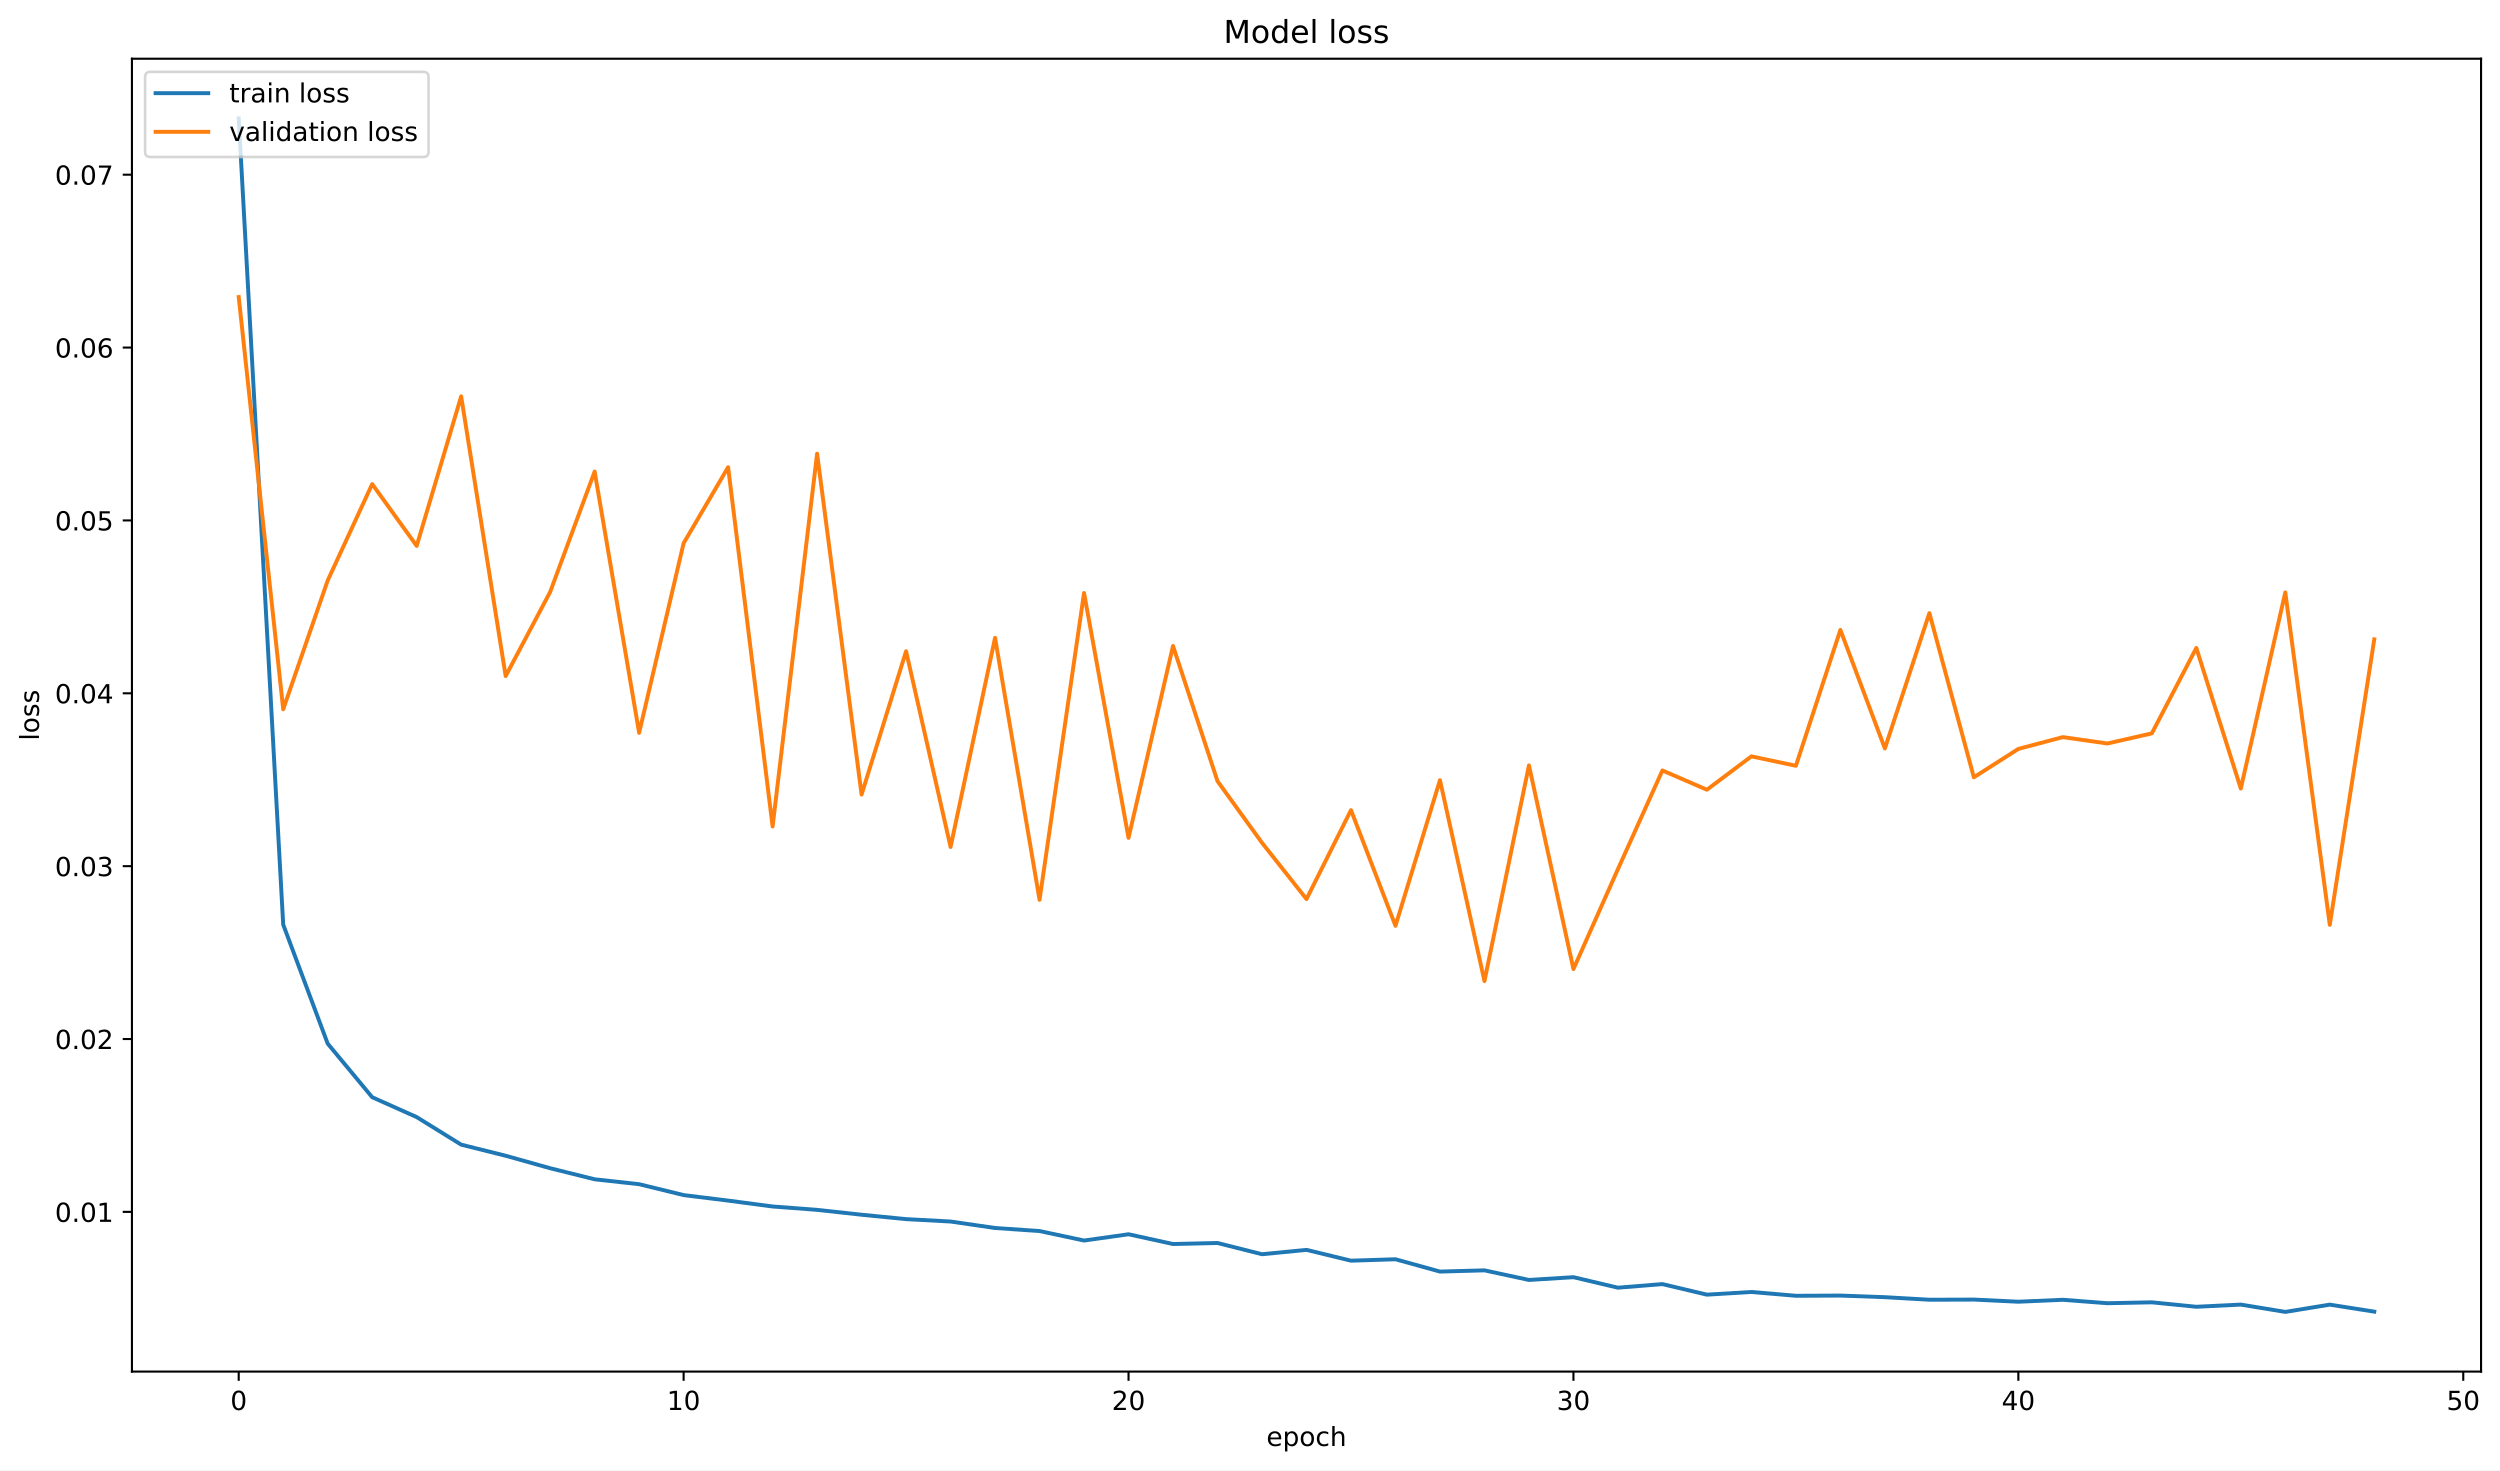
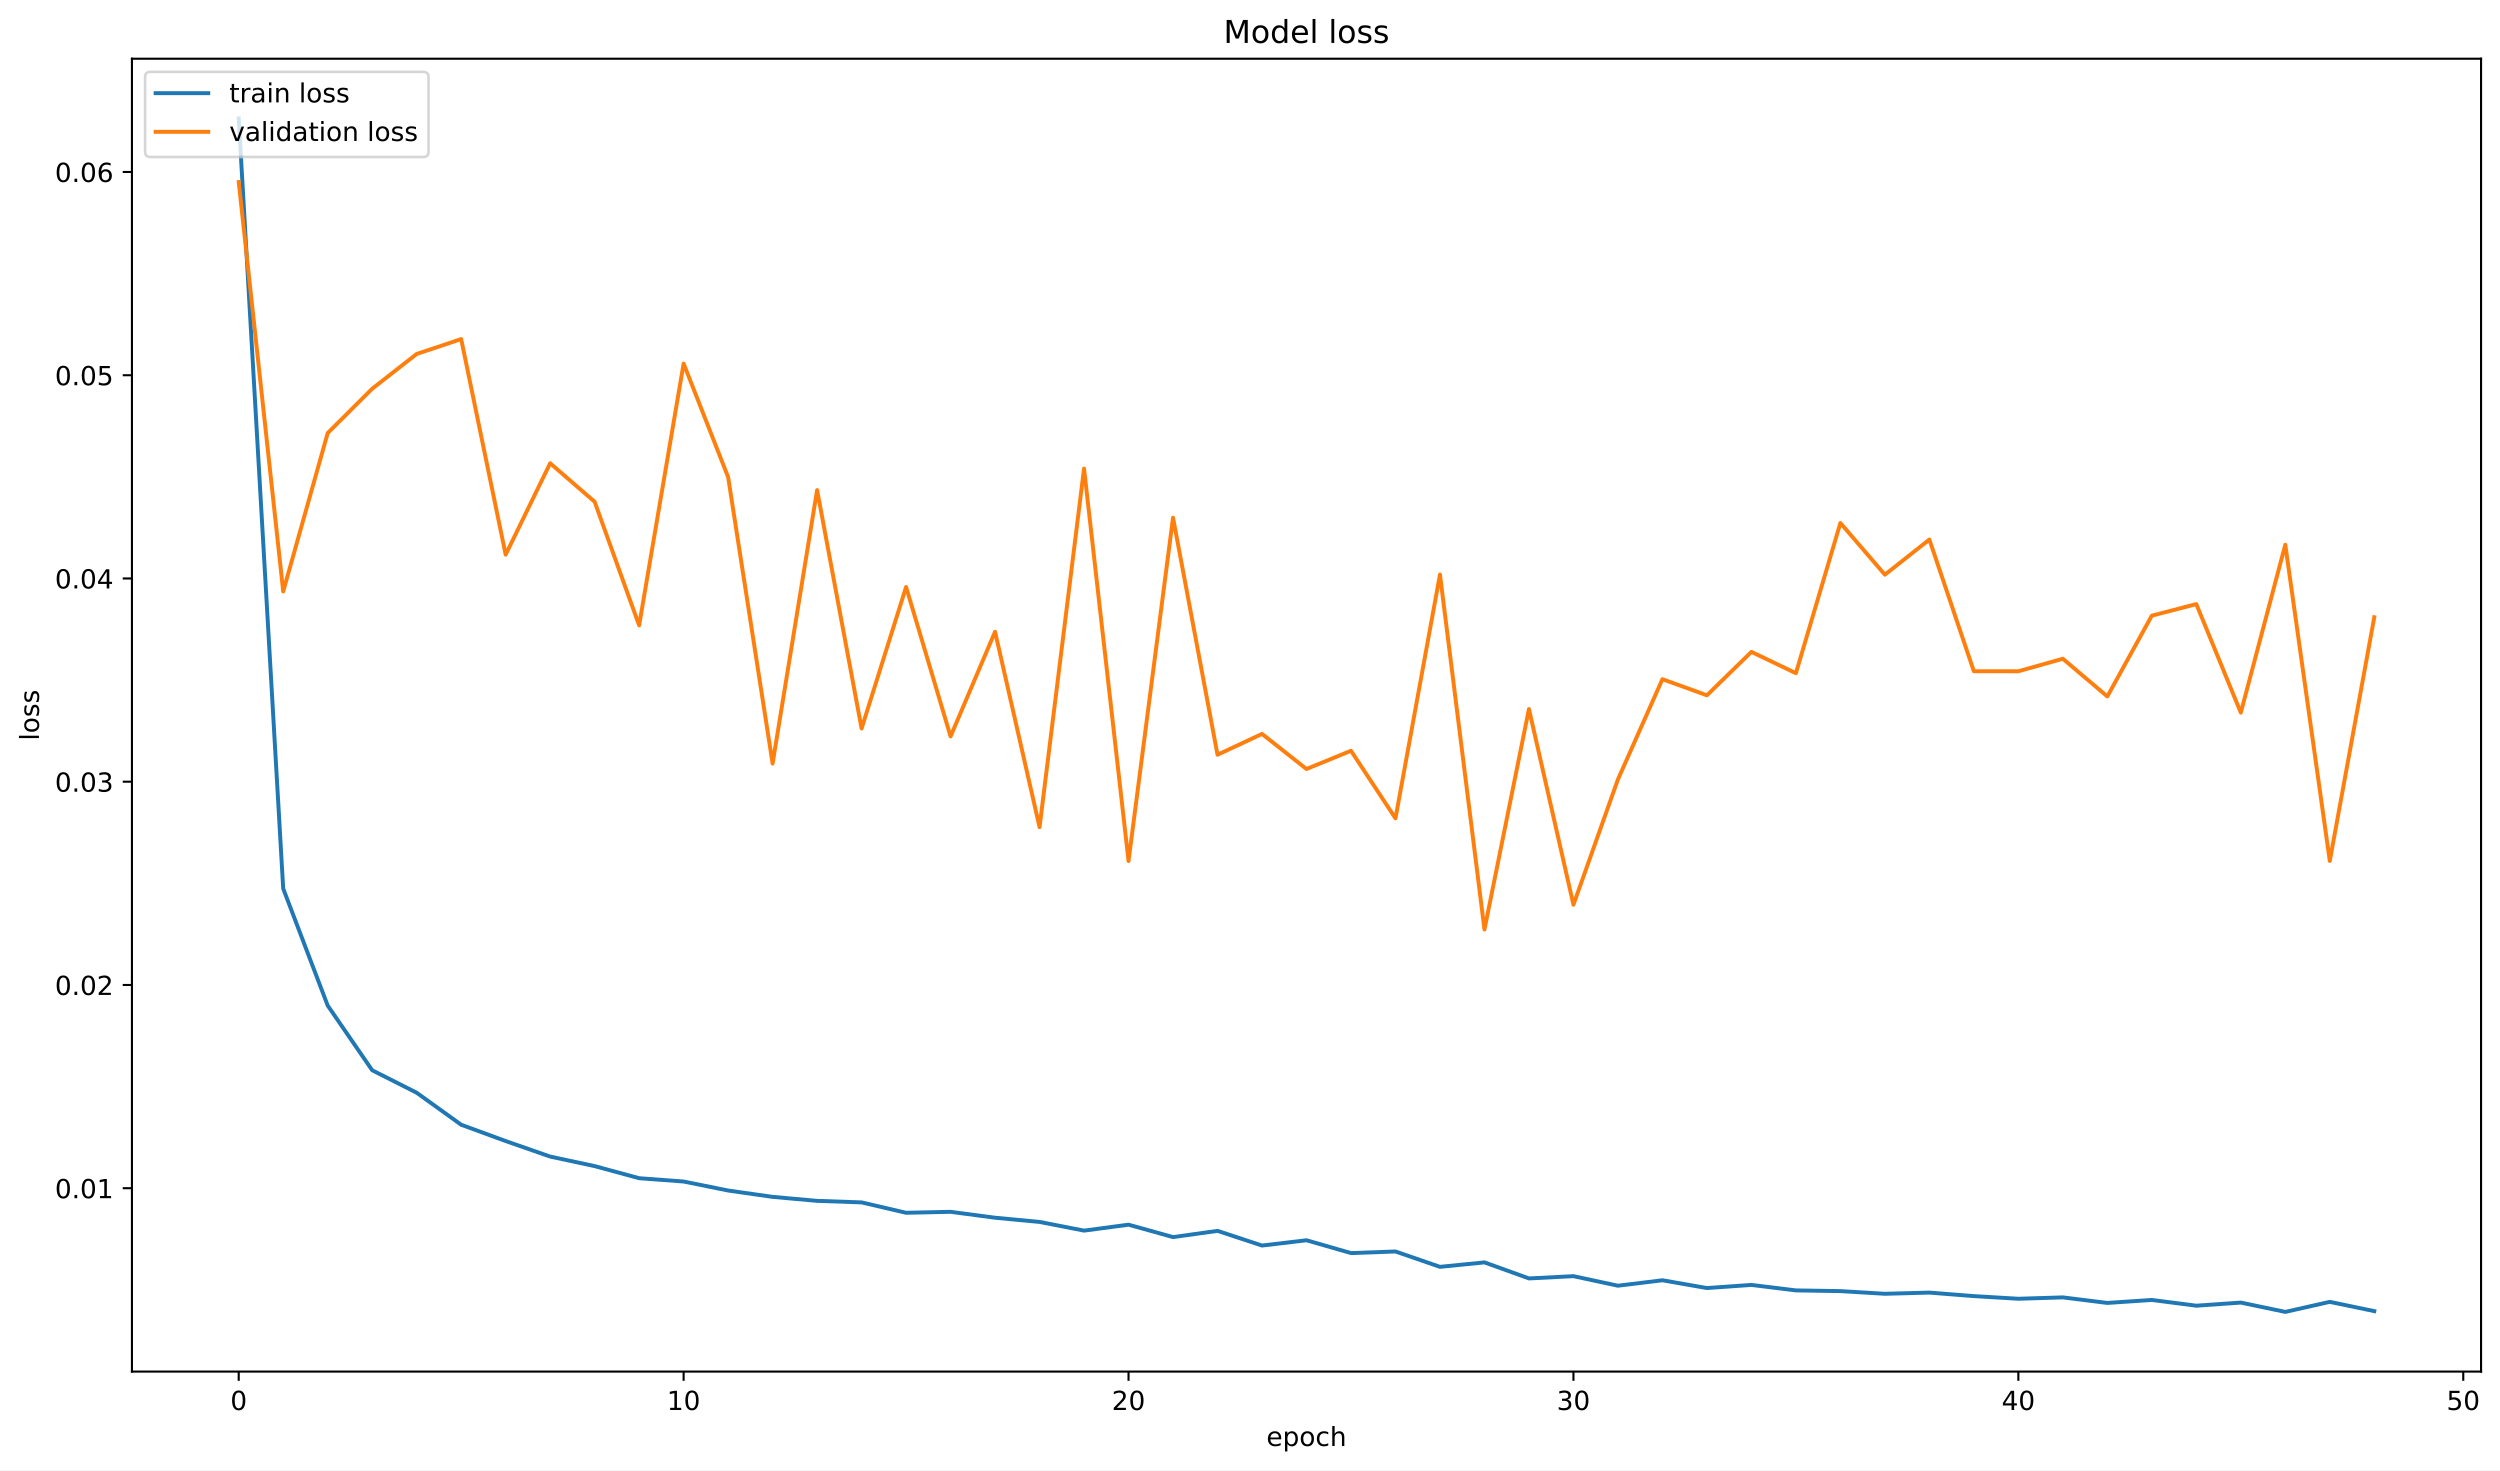
<svg xmlns="http://www.w3.org/2000/svg" xmlns:xlink="http://www.w3.org/1999/xlink" width="950.144pt" height="558.834pt" viewBox="0 0 950.144 558.834" version="1.1">
  <defs>
    <style type="text/css">*{stroke-linejoin: round; stroke-linecap: butt}</style>
  </defs>
  <g id="figure_1">
    <g id="patch_1">
      <path d="M 0 558.834  L 950.144 558.834  L 950.144 0  L 0 0  z " style="fill: #ffffff" />
    </g>
    <g id="axes_1">
      <g id="patch_2">
        <path d="M 50.144 521.278  L 942.944 521.278  L 942.944 22.318  L 50.144 22.318  z " style="fill: #ffffff" />
      </g>
      <g id="matplotlib.axis_1">
        <g id="xtick_1">
          <g id="line2d_1">
            <defs>
-               <path id="m4bf6df98a7" d="M 0 0  L 0 3.5  " style="stroke: #000000; stroke-width: 0.8" />
-             </defs>
-             <g>
-               <use xlink:href="#m4bf6df98a7" x="90.726" y="521.278" style="stroke: #000000; stroke-width: 0.8" />
+               <path id="m9ad88b1d42" d="M 0 0  L 0 3.5  " style="stroke: #000000; stroke-width: 0.8" />
+             </defs>
+             <g>
+               <use xlink:href="#m9ad88b1d42" x="90.726" y="521.278" style="stroke: #000000; stroke-width: 0.8" />
            </g>
          </g>
          <g id="text_1">
            <g transform="translate(87.54432 535.8766) scale(0.1 -0.1)">
              <defs>
                <path id="DejaVuSans-30" d="M 2034 4250  Q 1547 4250 1301 3770  Q 1056 3291 1056 2328  Q 1056 1369 1301 889  Q 1547 409 2034 409  Q 2525 409 2770 889  Q 3016 1369 3016 2328  Q 3016 3291 2770 3770  Q 2525 4250 2034 4250  z M 2034 4750  Q 2819 4750 3233 4129  Q 3647 3509 3647 2328  Q 3647 1150 3233 529  Q 2819 -91 2034 -91  Q 1250 -91 836 529  Q 422 1150 422 2328  Q 422 3509 836 4129  Q 1250 4750 2034 4750  z " transform="scale(0.015625)" />
              </defs>
              <use xlink:href="#DejaVuSans-30" />
            </g>
          </g>
        </g>
        <g id="xtick_2">
          <g id="line2d_2">
            <g>
-               <use xlink:href="#m4bf6df98a7" x="259.816" y="521.278" style="stroke: #000000; stroke-width: 0.8" />
+               <use xlink:href="#m9ad88b1d42" x="259.816" y="521.278" style="stroke: #000000; stroke-width: 0.8" />
            </g>
          </g>
          <g id="text_2">
            <g transform="translate(253.454 535.8766) scale(0.1 -0.1)">
              <defs>
                <path id="DejaVuSans-31" d="M 794 531  L 1825 531  L 1825 4091  L 703 3866  L 703 4441  L 1819 4666  L 2450 4666  L 2450 531  L 3481 531  L 3481 0  L 794 0  L 794 531  z " transform="scale(0.015625)" />
              </defs>
              <use xlink:href="#DejaVuSans-31" />
              <use xlink:href="#DejaVuSans-30" x="63.623" />
            </g>
          </g>
        </g>
        <g id="xtick_3">
          <g id="line2d_3">
            <g>
-               <use xlink:href="#m4bf6df98a7" x="428.907" y="521.278" style="stroke: #000000; stroke-width: 0.8" />
+               <use xlink:href="#m9ad88b1d42" x="428.907" y="521.278" style="stroke: #000000; stroke-width: 0.8" />
            </g>
          </g>
          <g id="text_3">
            <g transform="translate(422.5449 535.8766) scale(0.1 -0.1)">
              <defs>
                <path id="DejaVuSans-32" d="M 1228 531  L 3431 531  L 3431 0  L 469 0  L 469 531  Q 828 903 1448 1529  Q 2069 2156 2228 2338  Q 2531 2678 2651 2914  Q 2772 3150 2772 3378  Q 2772 3750 2511 3984  Q 2250 4219 1831 4219  Q 1534 4219 1204 4116  Q 875 4013 500 3803  L 500 4441  Q 881 4594 1212 4672  Q 1544 4750 1819 4750  Q 2544 4750 2975 4387  Q 3406 4025 3406 3419  Q 3406 3131 3298 2873  Q 3191 2616 2906 2266  Q 2828 2175 2409 1742  Q 1991 1309 1228 531  z " transform="scale(0.015625)" />
              </defs>
              <use xlink:href="#DejaVuSans-32" />
              <use xlink:href="#DejaVuSans-30" x="63.623" />
            </g>
          </g>
        </g>
        <g id="xtick_4">
          <g id="line2d_4">
            <g>
-               <use xlink:href="#m4bf6df98a7" x="597.998" y="521.278" style="stroke: #000000; stroke-width: 0.8" />
+               <use xlink:href="#m9ad88b1d42" x="597.998" y="521.278" style="stroke: #000000; stroke-width: 0.8" />
            </g>
          </g>
          <g id="text_4">
            <g transform="translate(591.6358 535.8766) scale(0.1 -0.1)">
              <defs>
                <path id="DejaVuSans-33" d="M 2597 2516  Q 3050 2419 3304 2112  Q 3559 1806 3559 1356  Q 3559 666 3084 287  Q 2609 -91 1734 -91  Q 1441 -91 1130 -33  Q 819 25 488 141  L 488 750  Q 750 597 1062 519  Q 1375 441 1716 441  Q 2309 441 2620 675  Q 2931 909 2931 1356  Q 2931 1769 2642 2001  Q 2353 2234 1838 2234  L 1294 2234  L 1294 2753  L 1863 2753  Q 2328 2753 2575 2939  Q 2822 3125 2822 3475  Q 2822 3834 2567 4026  Q 2313 4219 1838 4219  Q 1578 4219 1281 4162  Q 984 4106 628 3988  L 628 4550  Q 988 4650 1302 4700  Q 1616 4750 1894 4750  Q 2613 4750 3031 4423  Q 3450 4097 3450 3541  Q 3450 3153 3228 2886  Q 3006 2619 2597 2516  z " transform="scale(0.015625)" />
              </defs>
              <use xlink:href="#DejaVuSans-33" />
              <use xlink:href="#DejaVuSans-30" x="63.623" />
            </g>
          </g>
        </g>
        <g id="xtick_5">
          <g id="line2d_5">
            <g>
-               <use xlink:href="#m4bf6df98a7" x="767.089" y="521.278" style="stroke: #000000; stroke-width: 0.8" />
+               <use xlink:href="#m9ad88b1d42" x="767.089" y="521.278" style="stroke: #000000; stroke-width: 0.8" />
            </g>
          </g>
          <g id="text_5">
            <g transform="translate(760.7267 535.8766) scale(0.1 -0.1)">
              <defs>
                <path id="DejaVuSans-34" d="M 2419 4116  L 825 1625  L 2419 1625  L 2419 4116  z M 2253 4666  L 3047 4666  L 3047 1625  L 3713 1625  L 3713 1100  L 3047 1100  L 3047 0  L 2419 0  L 2419 1100  L 313 1100  L 313 1709  L 2253 4666  z " transform="scale(0.015625)" />
              </defs>
              <use xlink:href="#DejaVuSans-34" />
              <use xlink:href="#DejaVuSans-30" x="63.623" />
            </g>
          </g>
        </g>
        <g id="xtick_6">
          <g id="line2d_6">
            <g>
-               <use xlink:href="#m4bf6df98a7" x="936.18" y="521.278" style="stroke: #000000; stroke-width: 0.8" />
+               <use xlink:href="#m9ad88b1d42" x="936.18" y="521.278" style="stroke: #000000; stroke-width: 0.8" />
            </g>
          </g>
          <g id="text_6">
            <g transform="translate(929.8176 535.8766) scale(0.1 -0.1)">
              <defs>
                <path id="DejaVuSans-35" d="M 691 4666  L 3169 4666  L 3169 4134  L 1269 4134  L 1269 2991  Q 1406 3038 1543 3061  Q 1681 3084 1819 3084  Q 2600 3084 3056 2656  Q 3513 2228 3513 1497  Q 3513 744 3044 326  Q 2575 -91 1722 -91  Q 1428 -91 1123 -41  Q 819 9 494 109  L 494 744  Q 775 591 1075 516  Q 1375 441 1709 441  Q 2250 441 2565 725  Q 2881 1009 2881 1497  Q 2881 1984 2565 2268  Q 2250 2553 1709 2553  Q 1456 2553 1204 2497  Q 953 2441 691 2322  L 691 4666  z " transform="scale(0.015625)" />
              </defs>
              <use xlink:href="#DejaVuSans-35" />
              <use xlink:href="#DejaVuSans-30" x="63.623" />
            </g>
          </g>
        </g>
        <g id="text_7">
          <g transform="translate(481.3156 549.5547) scale(0.1 -0.1)">
            <defs>
              <path id="DejaVuSans-65" d="M 3597 1894  L 3597 1613  L 953 1613  Q 991 1019 1311 708  Q 1631 397 2203 397  Q 2534 397 2845 478  Q 3156 559 3463 722  L 3463 178  Q 3153 47 2828 -22  Q 2503 -91 2169 -91  Q 1331 -91 842 396  Q 353 884 353 1716  Q 353 2575 817 3079  Q 1281 3584 2069 3584  Q 2775 3584 3186 3129  Q 3597 2675 3597 1894  z M 3022 2063  Q 3016 2534 2758 2815  Q 2500 3097 2075 3097  Q 1594 3097 1305 2825  Q 1016 2553 972 2059  L 3022 2063  z " transform="scale(0.015625)" />
              <path id="DejaVuSans-70" d="M 1159 525  L 1159 -1331  L 581 -1331  L 581 3500  L 1159 3500  L 1159 2969  Q 1341 3281 1617 3432  Q 1894 3584 2278 3584  Q 2916 3584 3314 3078  Q 3713 2572 3713 1747  Q 3713 922 3314 415  Q 2916 -91 2278 -91  Q 1894 -91 1617 61  Q 1341 213 1159 525  z M 3116 1747  Q 3116 2381 2855 2742  Q 2594 3103 2138 3103  Q 1681 3103 1420 2742  Q 1159 2381 1159 1747  Q 1159 1113 1420 752  Q 1681 391 2138 391  Q 2594 391 2855 752  Q 3116 1113 3116 1747  z " transform="scale(0.015625)" />
              <path id="DejaVuSans-6f" d="M 1959 3097  Q 1497 3097 1228 2736  Q 959 2375 959 1747  Q 959 1119 1226 758  Q 1494 397 1959 397  Q 2419 397 2687 759  Q 2956 1122 2956 1747  Q 2956 2369 2687 2733  Q 2419 3097 1959 3097  z M 1959 3584  Q 2709 3584 3137 3096  Q 3566 2609 3566 1747  Q 3566 888 3137 398  Q 2709 -91 1959 -91  Q 1206 -91 779 398  Q 353 888 353 1747  Q 353 2609 779 3096  Q 1206 3584 1959 3584  z " transform="scale(0.015625)" />
              <path id="DejaVuSans-63" d="M 3122 3366  L 3122 2828  Q 2878 2963 2633 3030  Q 2388 3097 2138 3097  Q 1578 3097 1268 2742  Q 959 2388 959 1747  Q 959 1106 1268 751  Q 1578 397 2138 397  Q 2388 397 2633 464  Q 2878 531 3122 666  L 3122 134  Q 2881 22 2623 -34  Q 2366 -91 2075 -91  Q 1284 -91 818 406  Q 353 903 353 1747  Q 353 2603 823 3093  Q 1294 3584 2113 3584  Q 2378 3584 2631 3529  Q 2884 3475 3122 3366  z " transform="scale(0.015625)" />
              <path id="DejaVuSans-68" d="M 3513 2113  L 3513 0  L 2938 0  L 2938 2094  Q 2938 2591 2744 2837  Q 2550 3084 2163 3084  Q 1697 3084 1428 2787  Q 1159 2491 1159 1978  L 1159 0  L 581 0  L 581 4863  L 1159 4863  L 1159 2956  Q 1366 3272 1645 3428  Q 1925 3584 2291 3584  Q 2894 3584 3203 3211  Q 3513 2838 3513 2113  z " transform="scale(0.015625)" />
            </defs>
            <use xlink:href="#DejaVuSans-65" />
            <use xlink:href="#DejaVuSans-70" x="61.523" />
            <use xlink:href="#DejaVuSans-6f" x="125" />
            <use xlink:href="#DejaVuSans-63" x="186.182" />
            <use xlink:href="#DejaVuSans-68" x="241.162" />
          </g>
        </g>
      </g>
      <g id="matplotlib.axis_2">
        <g id="ytick_1">
          <g id="line2d_7">
            <defs>
-               <path id="m2d90b3b48e" d="M 0 0  L -3.5 0  " style="stroke: #000000; stroke-width: 0.8" />
-             </defs>
-             <g>
-               <use xlink:href="#m2d90b3b48e" x="50.144" y="460.585" style="stroke: #000000; stroke-width: 0.8" />
+               <path id="m78475c5e24" d="M 0 0  L -3.5 0  " style="stroke: #000000; stroke-width: 0.8" />
+             </defs>
+             <g>
+               <use xlink:href="#m78475c5e24" x="50.144" y="451.59" style="stroke: #000000; stroke-width: 0.8" />
            </g>
          </g>
          <g id="text_8">
-             <g transform="translate(20.87813 464.3844) scale(0.1 -0.1)">
+             <g transform="translate(20.87813 455.3891) scale(0.1 -0.1)">
              <defs>
                <path id="DejaVuSans-2e" d="M 684 794  L 1344 794  L 1344 0  L 684 0  L 684 794  z " transform="scale(0.015625)" />
              </defs>
              <use xlink:href="#DejaVuSans-30" />
              <use xlink:href="#DejaVuSans-2e" x="63.623" />
              <use xlink:href="#DejaVuSans-30" x="95.41" />
              <use xlink:href="#DejaVuSans-31" x="159.033" />
            </g>
          </g>
        </g>
        <g id="ytick_2">
          <g id="line2d_8">
            <g>
-               <use xlink:href="#m2d90b3b48e" x="50.144" y="394.887" style="stroke: #000000; stroke-width: 0.8" />
+               <use xlink:href="#m78475c5e24" x="50.144" y="374.343" style="stroke: #000000; stroke-width: 0.8" />
            </g>
          </g>
          <g id="text_9">
-             <g transform="translate(20.87813 398.6859) scale(0.1 -0.1)">
+             <g transform="translate(20.87813 378.1425) scale(0.1 -0.1)">
              <use xlink:href="#DejaVuSans-30" />
              <use xlink:href="#DejaVuSans-2e" x="63.623" />
              <use xlink:href="#DejaVuSans-30" x="95.41" />
              <use xlink:href="#DejaVuSans-32" x="159.033" />
            </g>
          </g>
        </g>
        <g id="ytick_3">
          <g id="line2d_9">
            <g>
-               <use xlink:href="#m2d90b3b48e" x="50.144" y="329.188" style="stroke: #000000; stroke-width: 0.8" />
+               <use xlink:href="#m78475c5e24" x="50.144" y="297.097" style="stroke: #000000; stroke-width: 0.8" />
            </g>
          </g>
          <g id="text_10">
-             <g transform="translate(20.87813 332.9875) scale(0.1 -0.1)">
+             <g transform="translate(20.87813 300.8959) scale(0.1 -0.1)">
              <use xlink:href="#DejaVuSans-30" />
              <use xlink:href="#DejaVuSans-2e" x="63.623" />
              <use xlink:href="#DejaVuSans-30" x="95.41" />
              <use xlink:href="#DejaVuSans-33" x="159.033" />
            </g>
          </g>
        </g>
        <g id="ytick_4">
          <g id="line2d_10">
            <g>
-               <use xlink:href="#m2d90b3b48e" x="50.144" y="263.49" style="stroke: #000000; stroke-width: 0.8" />
+               <use xlink:href="#m78475c5e24" x="50.144" y="219.85" style="stroke: #000000; stroke-width: 0.8" />
            </g>
          </g>
          <g id="text_11">
-             <g transform="translate(20.87813 267.289) scale(0.1 -0.1)">
+             <g transform="translate(20.87813 223.6493) scale(0.1 -0.1)">
              <use xlink:href="#DejaVuSans-30" />
              <use xlink:href="#DejaVuSans-2e" x="63.623" />
              <use xlink:href="#DejaVuSans-30" x="95.41" />
              <use xlink:href="#DejaVuSans-34" x="159.033" />
            </g>
          </g>
        </g>
        <g id="ytick_5">
          <g id="line2d_11">
            <g>
-               <use xlink:href="#m2d90b3b48e" x="50.144" y="197.791" style="stroke: #000000; stroke-width: 0.8" />
+               <use xlink:href="#m78475c5e24" x="50.144" y="142.604" style="stroke: #000000; stroke-width: 0.8" />
            </g>
          </g>
          <g id="text_12">
-             <g transform="translate(20.87813 201.5905) scale(0.1 -0.1)">
+             <g transform="translate(20.87813 146.4027) scale(0.1 -0.1)">
              <use xlink:href="#DejaVuSans-30" />
              <use xlink:href="#DejaVuSans-2e" x="63.623" />
              <use xlink:href="#DejaVuSans-30" x="95.41" />
              <use xlink:href="#DejaVuSans-35" x="159.033" />
            </g>
          </g>
        </g>
        <g id="ytick_6">
          <g id="line2d_12">
            <g>
-               <use xlink:href="#m2d90b3b48e" x="50.144" y="132.093" style="stroke: #000000; stroke-width: 0.8" />
+               <use xlink:href="#m78475c5e24" x="50.144" y="65.357" style="stroke: #000000; stroke-width: 0.8" />
            </g>
          </g>
          <g id="text_13">
-             <g transform="translate(20.87813 135.892) scale(0.1 -0.1)">
+             <g transform="translate(20.87813 69.15617) scale(0.1 -0.1)">
              <defs>
                <path id="DejaVuSans-36" d="M 2113 2584  Q 1688 2584 1439 2293  Q 1191 2003 1191 1497  Q 1191 994 1439 701  Q 1688 409 2113 409  Q 2538 409 2786 701  Q 3034 994 3034 1497  Q 3034 2003 2786 2293  Q 2538 2584 2113 2584  z M 3366 4563  L 3366 3988  Q 3128 4100 2886 4159  Q 2644 4219 2406 4219  Q 1781 4219 1451 3797  Q 1122 3375 1075 2522  Q 1259 2794 1537 2939  Q 1816 3084 2150 3084  Q 2853 3084 3261 2657  Q 3669 2231 3669 1497  Q 3669 778 3244 343  Q 2819 -91 2113 -91  Q 1303 -91 875 529  Q 447 1150 447 2328  Q 447 3434 972 4092  Q 1497 4750 2381 4750  Q 2619 4750 2861 4703  Q 3103 4656 3366 4563  z " transform="scale(0.015625)" />
              </defs>
              <use xlink:href="#DejaVuSans-30" />
              <use xlink:href="#DejaVuSans-2e" x="63.623" />
              <use xlink:href="#DejaVuSans-30" x="95.41" />
              <use xlink:href="#DejaVuSans-36" x="159.033" />
            </g>
          </g>
        </g>
-         <g id="ytick_7">
-           <g id="line2d_13">
-             <g>
-               <use xlink:href="#m2d90b3b48e" x="50.144" y="66.394" style="stroke: #000000; stroke-width: 0.8" />
-             </g>
-           </g>
-           <g id="text_14">
-             <g transform="translate(20.87813 70.19352) scale(0.1 -0.1)">
-               <defs>
-                 <path id="DejaVuSans-37" d="M 525 4666  L 3525 4666  L 3525 4397  L 1831 0  L 1172 0  L 2766 4134  L 525 4134  L 525 4666  z " transform="scale(0.015625)" />
-               </defs>
-               <use xlink:href="#DejaVuSans-30" />
-               <use xlink:href="#DejaVuSans-2e" x="63.623" />
-               <use xlink:href="#DejaVuSans-30" x="95.41" />
-               <use xlink:href="#DejaVuSans-37" x="159.033" />
-             </g>
-           </g>
-         </g>
-         <g id="text_15">
+         <g id="text_14">
          <g transform="translate(14.79844 281.4559) rotate(-90) scale(0.1 -0.1)">
            <defs>
              <path id="DejaVuSans-6c" d="M 603 4863  L 1178 4863  L 1178 0  L 603 0  L 603 4863  z " transform="scale(0.015625)" />
              <path id="DejaVuSans-73" d="M 2834 3397  L 2834 2853  Q 2591 2978 2328 3040  Q 2066 3103 1784 3103  Q 1356 3103 1142 2972  Q 928 2841 928 2578  Q 928 2378 1081 2264  Q 1234 2150 1697 2047  L 1894 2003  Q 2506 1872 2764 1633  Q 3022 1394 3022 966  Q 3022 478 2636 193  Q 2250 -91 1575 -91  Q 1294 -91 989 -36  Q 684 19 347 128  L 347 722  Q 666 556 975 473  Q 1284 391 1588 391  Q 1994 391 2212 530  Q 2431 669 2431 922  Q 2431 1156 2273 1281  Q 2116 1406 1581 1522  L 1381 1569  Q 847 1681 609 1914  Q 372 2147 372 2553  Q 372 3047 722 3315  Q 1072 3584 1716 3584  Q 2034 3584 2315 3537  Q 2597 3491 2834 3397  z " transform="scale(0.015625)" />
            </defs>
            <use xlink:href="#DejaVuSans-6c" />
            <use xlink:href="#DejaVuSans-6f" x="27.783" />
            <use xlink:href="#DejaVuSans-73" x="88.965" />
            <use xlink:href="#DejaVuSans-73" x="141.064" />
          </g>
        </g>
      </g>
+       <g id="line2d_13">
+         <path d="M 90.726 44.998  L 107.635 337.729  L 124.544 382.172  L 141.453 406.763  L 158.362 415.307  L 175.271 427.466  L 192.18 433.668  L 209.089 439.565  L 225.998 443.19  L 242.907 447.788  L 259.816 449.047  L 276.726 452.472  L 293.635 454.878  L 310.544 456.394  L 327.453 456.982  L 344.362 460.926  L 361.271 460.56  L 378.18 462.809  L 395.089 464.403  L 411.998 467.707  L 428.907 465.452  L 445.816 470.168  L 462.726 467.797  L 479.635 473.379  L 496.544 471.371  L 513.453 476.24  L 530.362 475.633  L 547.271 481.478  L 564.18 479.776  L 581.089 485.878  L 597.998 485.014  L 614.907 488.645  L 631.816 486.576  L 648.726 489.535  L 665.635 488.347  L 682.544 490.425  L 699.453 490.696  L 716.362 491.713  L 733.271 491.261  L 750.18 492.594  L 767.089 493.603  L 783.998 493.08  L 800.907 495.192  L 817.816 494.057  L 834.726 496.242  L 851.635 495.057  L 868.544 498.598  L 885.453 494.784  L 902.362 498.305  " clip-path="url(#p5be5376b50)" style="fill: none; stroke: #1f77b4; stroke-width: 1.5; stroke-linecap: square" />
+       </g>
      <g id="line2d_14">
-         <path d="M 90.726 44.998  L 107.635 351.412  L 124.544 396.645  L 141.453 417.012  L 158.362 424.564  L 175.271 435.036  L 192.18 439.251  L 209.089 443.997  L 225.998 448.2  L 242.907 450.065  L 259.816 454.207  L 276.726 456.298  L 293.635 458.533  L 310.544 459.813  L 327.453 461.67  L 344.362 463.338  L 361.271 464.251  L 378.18 466.71  L 395.089 467.867  L 411.998 471.473  L 428.907 469.092  L 445.816 472.797  L 462.726 472.41  L 479.635 476.679  L 496.544 475.024  L 513.453 479.129  L 530.362 478.593  L 547.271 483.273  L 564.18 482.805  L 581.089 486.456  L 597.998 485.407  L 614.907 489.399  L 631.816 488.033  L 648.726 492.047  L 665.635 491.027  L 682.544 492.472  L 699.453 492.39  L 716.362 493.004  L 733.271 493.973  L 750.18 493.916  L 767.089 494.729  L 783.998 493.993  L 800.907 495.298  L 817.816 494.959  L 834.726 496.649  L 851.635 495.824  L 868.544 498.598  L 885.453 495.838  L 902.362 498.503  " clip-path="url(#pac056291ec)" style="fill: none; stroke: #1f77b4; stroke-width: 1.5; stroke-linecap: square" />
-       </g>
-       <g id="line2d_15">
-         <path d="M 90.726 112.903  L 107.635 269.572  L 124.544 220.62  L 141.453 183.979  L 158.362 207.476  L 175.271 150.636  L 192.18 256.942  L 209.089 224.985  L 225.998 179.217  L 242.907 278.515  L 259.816 206.451  L 276.726 177.573  L 293.635 314.102  L 310.544 172.416  L 327.453 301.984  L 344.362 247.499  L 361.271 321.9  L 378.18 242.416  L 395.089 341.996  L 411.998 225.367  L 428.907 318.436  L 445.816 245.512  L 462.726 296.884  L 479.635 320.313  L 496.544 341.703  L 513.453 307.894  L 530.362 351.868  L 547.271 296.506  L 564.18 372.868  L 581.089 290.893  L 597.998 368.308  L 614.907 330.315  L 631.816 292.817  L 648.726 300.143  L 665.635 287.46  L 682.544 291.042  L 699.453 239.403  L 716.362 284.46  L 733.271 233.024  L 750.18 295.418  L 767.089 284.631  L 783.998 280.147  L 800.907 282.573  L 817.816 278.726  L 834.726 246.264  L 851.635 299.691  L 868.544 225.153  L 885.453 351.497  L 902.362 242.982  " clip-path="url(#pac056291ec)" style="fill: none; stroke: #ff7f0e; stroke-width: 1.5; stroke-linecap: square" />
+         <path d="M 90.726 69.182  L 107.635 224.775  L 124.544 164.584  L 141.453 147.735  L 158.362 134.526  L 175.271 128.876  L 192.18 210.806  L 209.089 176.055  L 225.998 190.7  L 242.907 237.681  L 259.816 138.182  L 276.726 181.312  L 293.635 290.191  L 310.544 186.262  L 327.453 276.87  L 344.362 223.092  L 361.271 279.887  L 378.18 240.109  L 395.089 314.371  L 411.998 178.092  L 428.907 327.251  L 445.816 196.757  L 462.726 286.851  L 479.635 278.932  L 496.544 292.27  L 513.453 285.333  L 530.362 311.016  L 547.271 218.358  L 564.18 353.267  L 581.089 269.474  L 597.998 343.853  L 614.907 296.229  L 631.816 258.137  L 648.726 264.254  L 665.635 247.749  L 682.544 255.856  L 699.453 198.765  L 716.362 218.412  L 733.271 205.067  L 750.18 255.111  L 767.089 255.119  L 783.998 250.358  L 800.907 264.691  L 817.816 233.988  L 834.726 229.593  L 851.635 270.841  L 868.544 207.026  L 885.453 327.218  L 902.362 234.581  " clip-path="url(#p5be5376b50)" style="fill: none; stroke: #ff7f0e; stroke-width: 1.5; stroke-linecap: square" />
      </g>
      <g id="patch_3">
        <path d="M 50.144 521.278  L 50.144 22.318  " style="fill: none; stroke: #000000; stroke-width: 0.8; stroke-linejoin: miter; stroke-linecap: square" />
      </g>
      <g id="patch_4">
        <path d="M 942.944 521.278  L 942.944 22.318  " style="fill: none; stroke: #000000; stroke-width: 0.8; stroke-linejoin: miter; stroke-linecap: square" />
      </g>
      <g id="patch_5">
        <path d="M 50.144 521.278  L 942.944 521.278  " style="fill: none; stroke: #000000; stroke-width: 0.8; stroke-linejoin: miter; stroke-linecap: square" />
      </g>
      <g id="patch_6">
        <path d="M 50.144 22.318  L 942.944 22.318  " style="fill: none; stroke: #000000; stroke-width: 0.8; stroke-linejoin: miter; stroke-linecap: square" />
      </g>
-       <g id="text_16">
+       <g id="text_15">
        <g transform="translate(465.0316 16.31812) scale(0.12 -0.12)">
          <defs>
            <path id="DejaVuSans-4d" d="M 628 4666  L 1569 4666  L 2759 1491  L 3956 4666  L 4897 4666  L 4897 0  L 4281 0  L 4281 4097  L 3078 897  L 2444 897  L 1241 4097  L 1241 0  L 628 0  L 628 4666  z " transform="scale(0.015625)" />
            <path id="DejaVuSans-64" d="M 2906 2969  L 2906 4863  L 3481 4863  L 3481 0  L 2906 0  L 2906 525  Q 2725 213 2448 61  Q 2172 -91 1784 -91  Q 1150 -91 751 415  Q 353 922 353 1747  Q 353 2572 751 3078  Q 1150 3584 1784 3584  Q 2172 3584 2448 3432  Q 2725 3281 2906 2969  z M 947 1747  Q 947 1113 1208 752  Q 1469 391 1925 391  Q 2381 391 2643 752  Q 2906 1113 2906 1747  Q 2906 2381 2643 2742  Q 2381 3103 1925 3103  Q 1469 3103 1208 2742  Q 947 2381 947 1747  z " transform="scale(0.015625)" />
            <path id="DejaVuSans-20" transform="scale(0.015625)" />
          </defs>
          <use xlink:href="#DejaVuSans-4d" />
          <use xlink:href="#DejaVuSans-6f" x="86.279" />
          <use xlink:href="#DejaVuSans-64" x="147.461" />
          <use xlink:href="#DejaVuSans-65" x="210.938" />
          <use xlink:href="#DejaVuSans-6c" x="272.461" />
          <use xlink:href="#DejaVuSans-20" x="300.244" />
          <use xlink:href="#DejaVuSans-6c" x="332.031" />
          <use xlink:href="#DejaVuSans-6f" x="359.814" />
          <use xlink:href="#DejaVuSans-73" x="420.996" />
          <use xlink:href="#DejaVuSans-73" x="473.096" />
        </g>
      </g>
      <g id="legend_1">
        <g id="patch_7">
          <path d="M 57.144 59.674  L 160.872 59.674  Q 162.872 59.674 162.872 57.674  L 162.872 29.318  Q 162.872 27.318 160.872 27.318  L 57.144 27.318  Q 55.144 27.318 55.144 29.318  L 55.144 57.674  Q 55.144 59.674 57.144 59.674  z " style="fill: #ffffff; opacity: 0.8; stroke: #cccccc; stroke-linejoin: miter" />
        </g>
-         <g id="line2d_16">
+         <g id="line2d_15">
          <path d="M 59.144 35.417  L 69.144 35.417  L 79.144 35.417  " style="fill: none; stroke: #1f77b4; stroke-width: 1.5; stroke-linecap: square" />
        </g>
-         <g id="text_17">
+         <g id="text_16">
          <g transform="translate(87.14375 38.91656) scale(0.1 -0.1)">
            <defs>
              <path id="DejaVuSans-74" d="M 1172 4494  L 1172 3500  L 2356 3500  L 2356 3053  L 1172 3053  L 1172 1153  Q 1172 725 1289 603  Q 1406 481 1766 481  L 2356 481  L 2356 0  L 1766 0  Q 1100 0 847 248  Q 594 497 594 1153  L 594 3053  L 172 3053  L 172 3500  L 594 3500  L 594 4494  L 1172 4494  z " transform="scale(0.015625)" />
              <path id="DejaVuSans-72" d="M 2631 2963  Q 2534 3019 2420 3045  Q 2306 3072 2169 3072  Q 1681 3072 1420 2755  Q 1159 2438 1159 1844  L 1159 0  L 581 0  L 581 3500  L 1159 3500  L 1159 2956  Q 1341 3275 1631 3429  Q 1922 3584 2338 3584  Q 2397 3584 2469 3576  Q 2541 3569 2628 3553  L 2631 2963  z " transform="scale(0.015625)" />
              <path id="DejaVuSans-61" d="M 2194 1759  Q 1497 1759 1228 1600  Q 959 1441 959 1056  Q 959 750 1161 570  Q 1363 391 1709 391  Q 2188 391 2477 730  Q 2766 1069 2766 1631  L 2766 1759  L 2194 1759  z M 3341 1997  L 3341 0  L 2766 0  L 2766 531  Q 2569 213 2275 61  Q 1981 -91 1556 -91  Q 1019 -91 701 211  Q 384 513 384 1019  Q 384 1609 779 1909  Q 1175 2209 1959 2209  L 2766 2209  L 2766 2266  Q 2766 2663 2505 2880  Q 2244 3097 1772 3097  Q 1472 3097 1187 3025  Q 903 2953 641 2809  L 641 3341  Q 956 3463 1253 3523  Q 1550 3584 1831 3584  Q 2591 3584 2966 3190  Q 3341 2797 3341 1997  z " transform="scale(0.015625)" />
              <path id="DejaVuSans-69" d="M 603 3500  L 1178 3500  L 1178 0  L 603 0  L 603 3500  z M 603 4863  L 1178 4863  L 1178 4134  L 603 4134  L 603 4863  z " transform="scale(0.015625)" />
              <path id="DejaVuSans-6e" d="M 3513 2113  L 3513 0  L 2938 0  L 2938 2094  Q 2938 2591 2744 2837  Q 2550 3084 2163 3084  Q 1697 3084 1428 2787  Q 1159 2491 1159 1978  L 1159 0  L 581 0  L 581 3500  L 1159 3500  L 1159 2956  Q 1366 3272 1645 3428  Q 1925 3584 2291 3584  Q 2894 3584 3203 3211  Q 3513 2838 3513 2113  z " transform="scale(0.015625)" />
            </defs>
            <use xlink:href="#DejaVuSans-74" />
            <use xlink:href="#DejaVuSans-72" x="39.209" />
            <use xlink:href="#DejaVuSans-61" x="80.322" />
            <use xlink:href="#DejaVuSans-69" x="141.602" />
            <use xlink:href="#DejaVuSans-6e" x="169.385" />
            <use xlink:href="#DejaVuSans-20" x="232.764" />
            <use xlink:href="#DejaVuSans-6c" x="264.551" />
            <use xlink:href="#DejaVuSans-6f" x="292.334" />
            <use xlink:href="#DejaVuSans-73" x="353.516" />
            <use xlink:href="#DejaVuSans-73" x="405.615" />
          </g>
        </g>
-         <g id="line2d_17">
+         <g id="line2d_16">
          <path d="M 59.144 50.095  L 69.144 50.095  L 79.144 50.095  " style="fill: none; stroke: #ff7f0e; stroke-width: 1.5; stroke-linecap: square" />
        </g>
-         <g id="text_18">
+         <g id="text_17">
          <g transform="translate(87.14375 53.59469) scale(0.1 -0.1)">
            <defs>
              <path id="DejaVuSans-76" d="M 191 3500  L 800 3500  L 1894 563  L 2988 3500  L 3597 3500  L 2284 0  L 1503 0  L 191 3500  z " transform="scale(0.015625)" />
            </defs>
            <use xlink:href="#DejaVuSans-76" />
            <use xlink:href="#DejaVuSans-61" x="59.18" />
            <use xlink:href="#DejaVuSans-6c" x="120.459" />
            <use xlink:href="#DejaVuSans-69" x="148.242" />
            <use xlink:href="#DejaVuSans-64" x="176.025" />
            <use xlink:href="#DejaVuSans-61" x="239.502" />
            <use xlink:href="#DejaVuSans-74" x="300.781" />
            <use xlink:href="#DejaVuSans-69" x="339.99" />
            <use xlink:href="#DejaVuSans-6f" x="367.773" />
            <use xlink:href="#DejaVuSans-6e" x="428.955" />
            <use xlink:href="#DejaVuSans-20" x="492.334" />
            <use xlink:href="#DejaVuSans-6c" x="524.121" />
            <use xlink:href="#DejaVuSans-6f" x="551.904" />
            <use xlink:href="#DejaVuSans-73" x="613.086" />
            <use xlink:href="#DejaVuSans-73" x="665.186" />
          </g>
        </g>
      </g>
    </g>
  </g>
  <defs>
-     <clipPath id="pac056291ec">
+     <clipPath id="p5be5376b50">
      <rect x="50.144" y="22.318" width="892.8" height="498.96" />
    </clipPath>
  </defs>
</svg>
